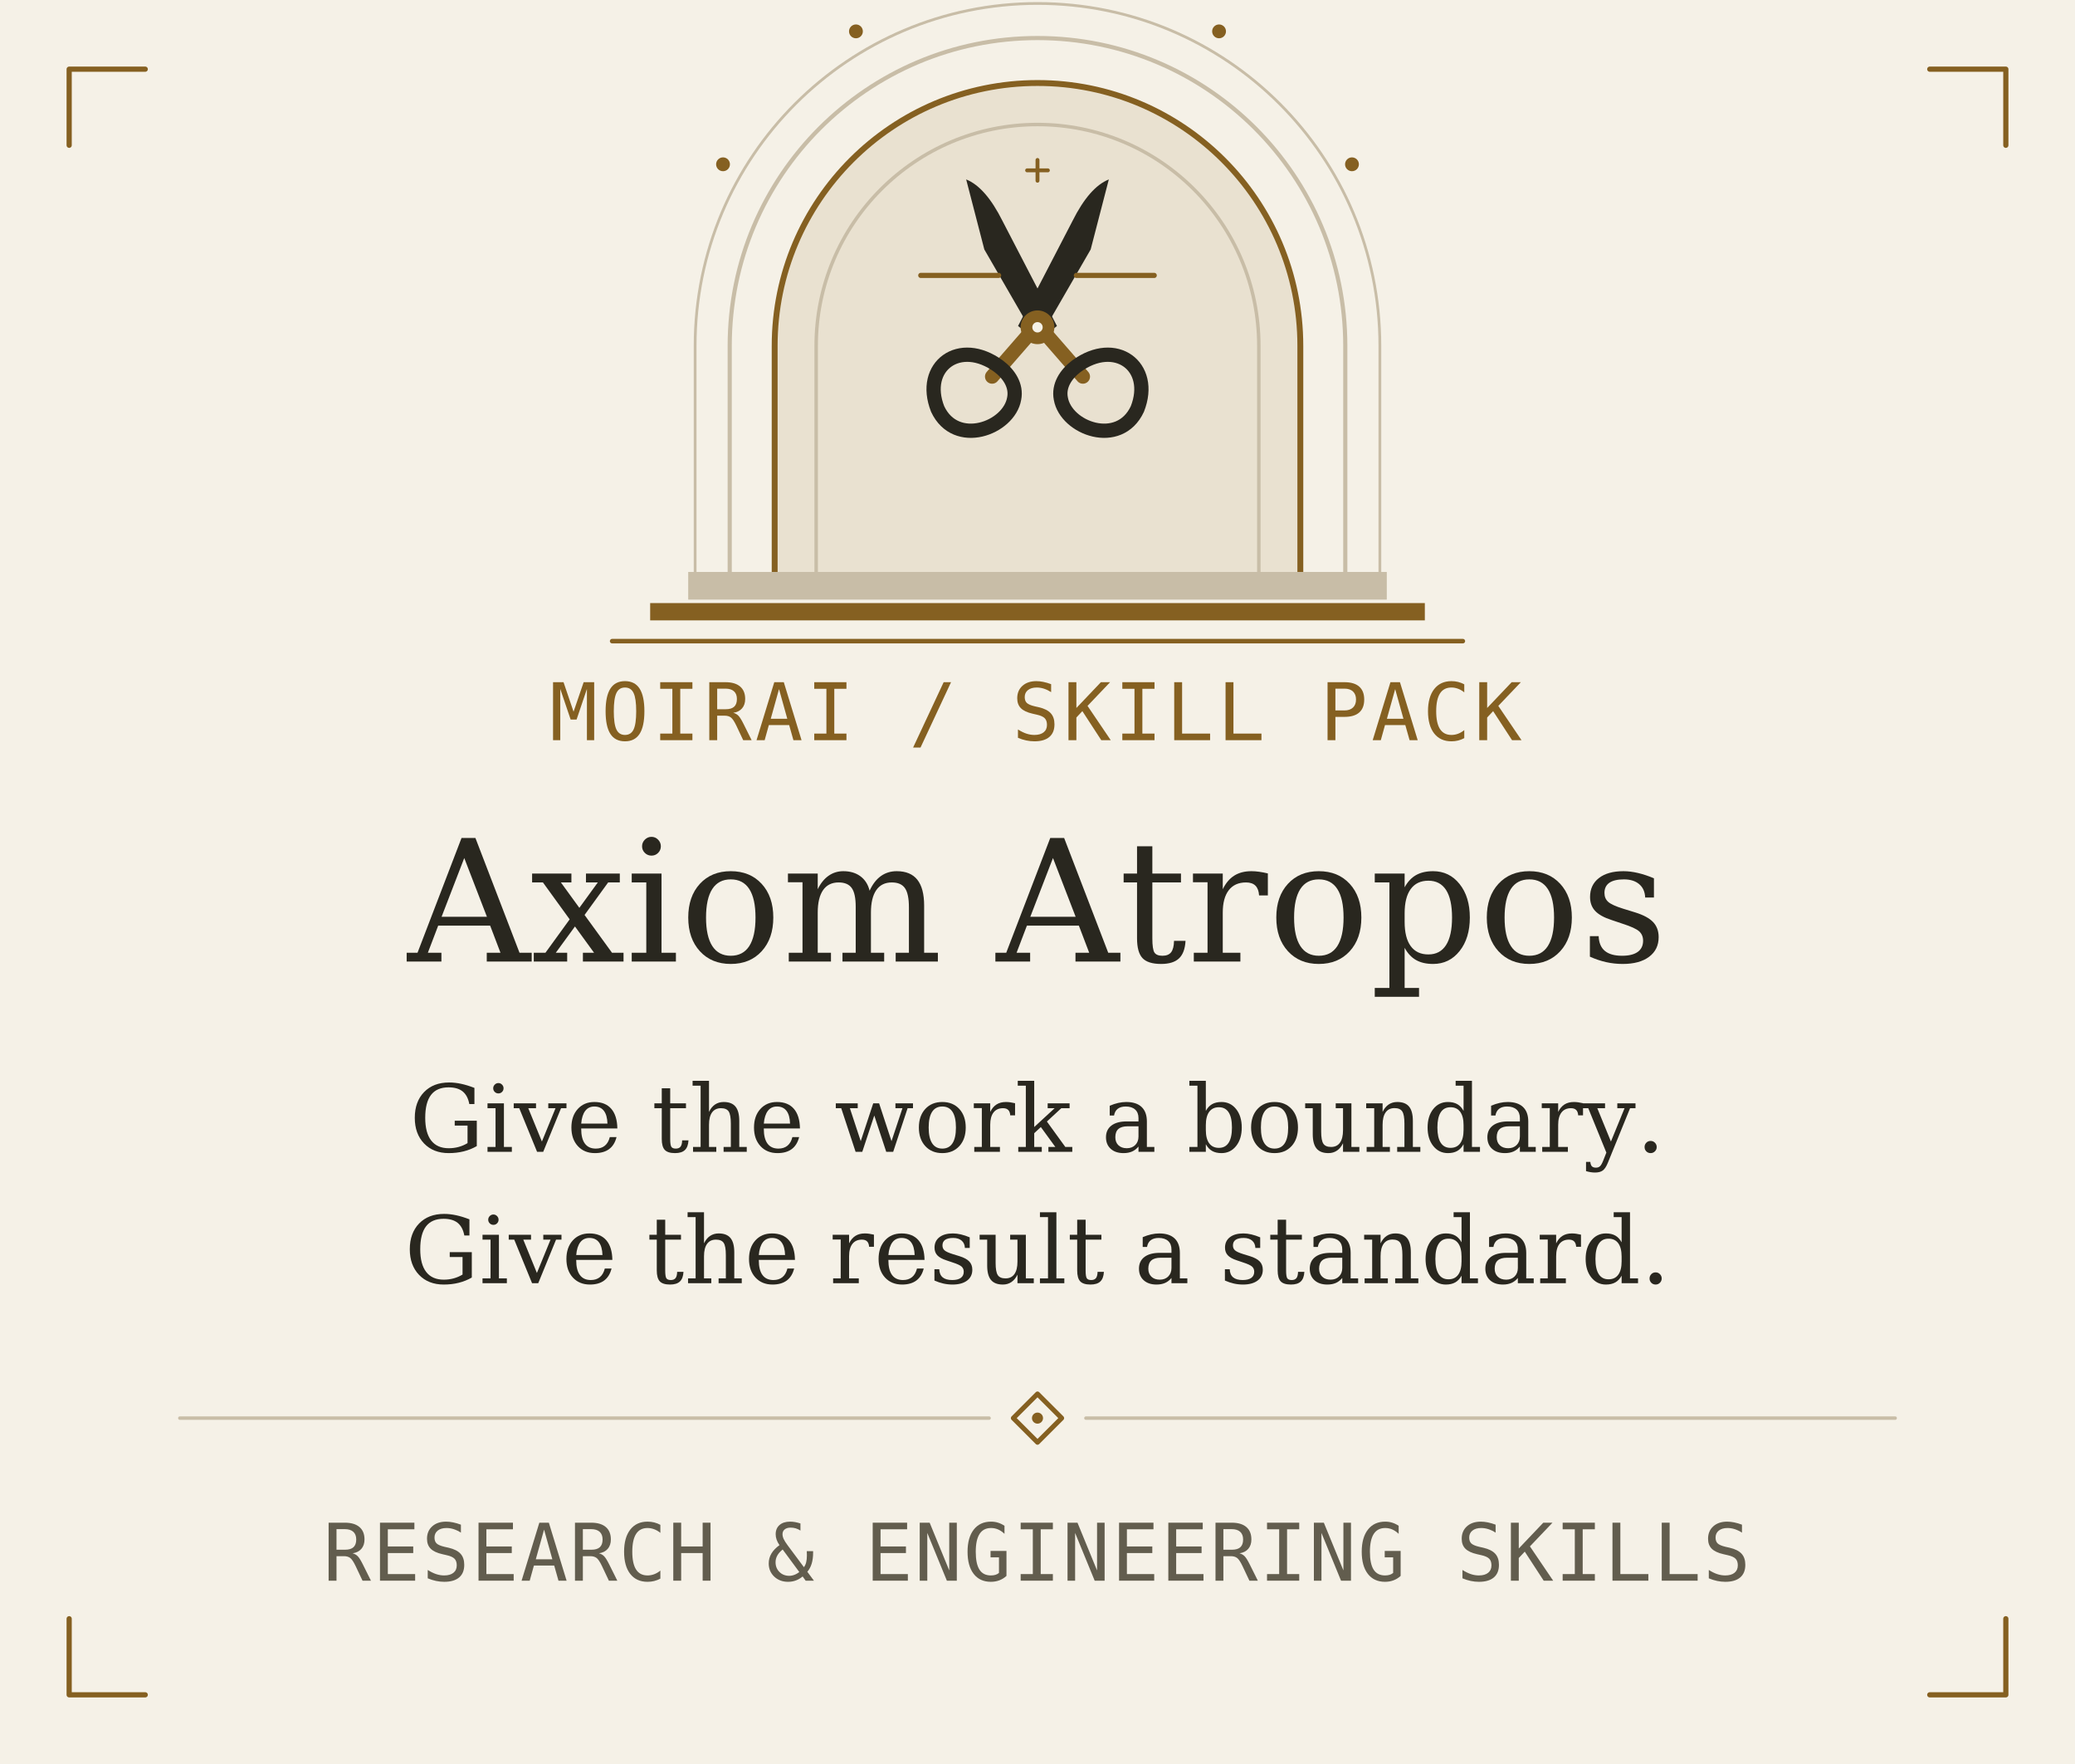
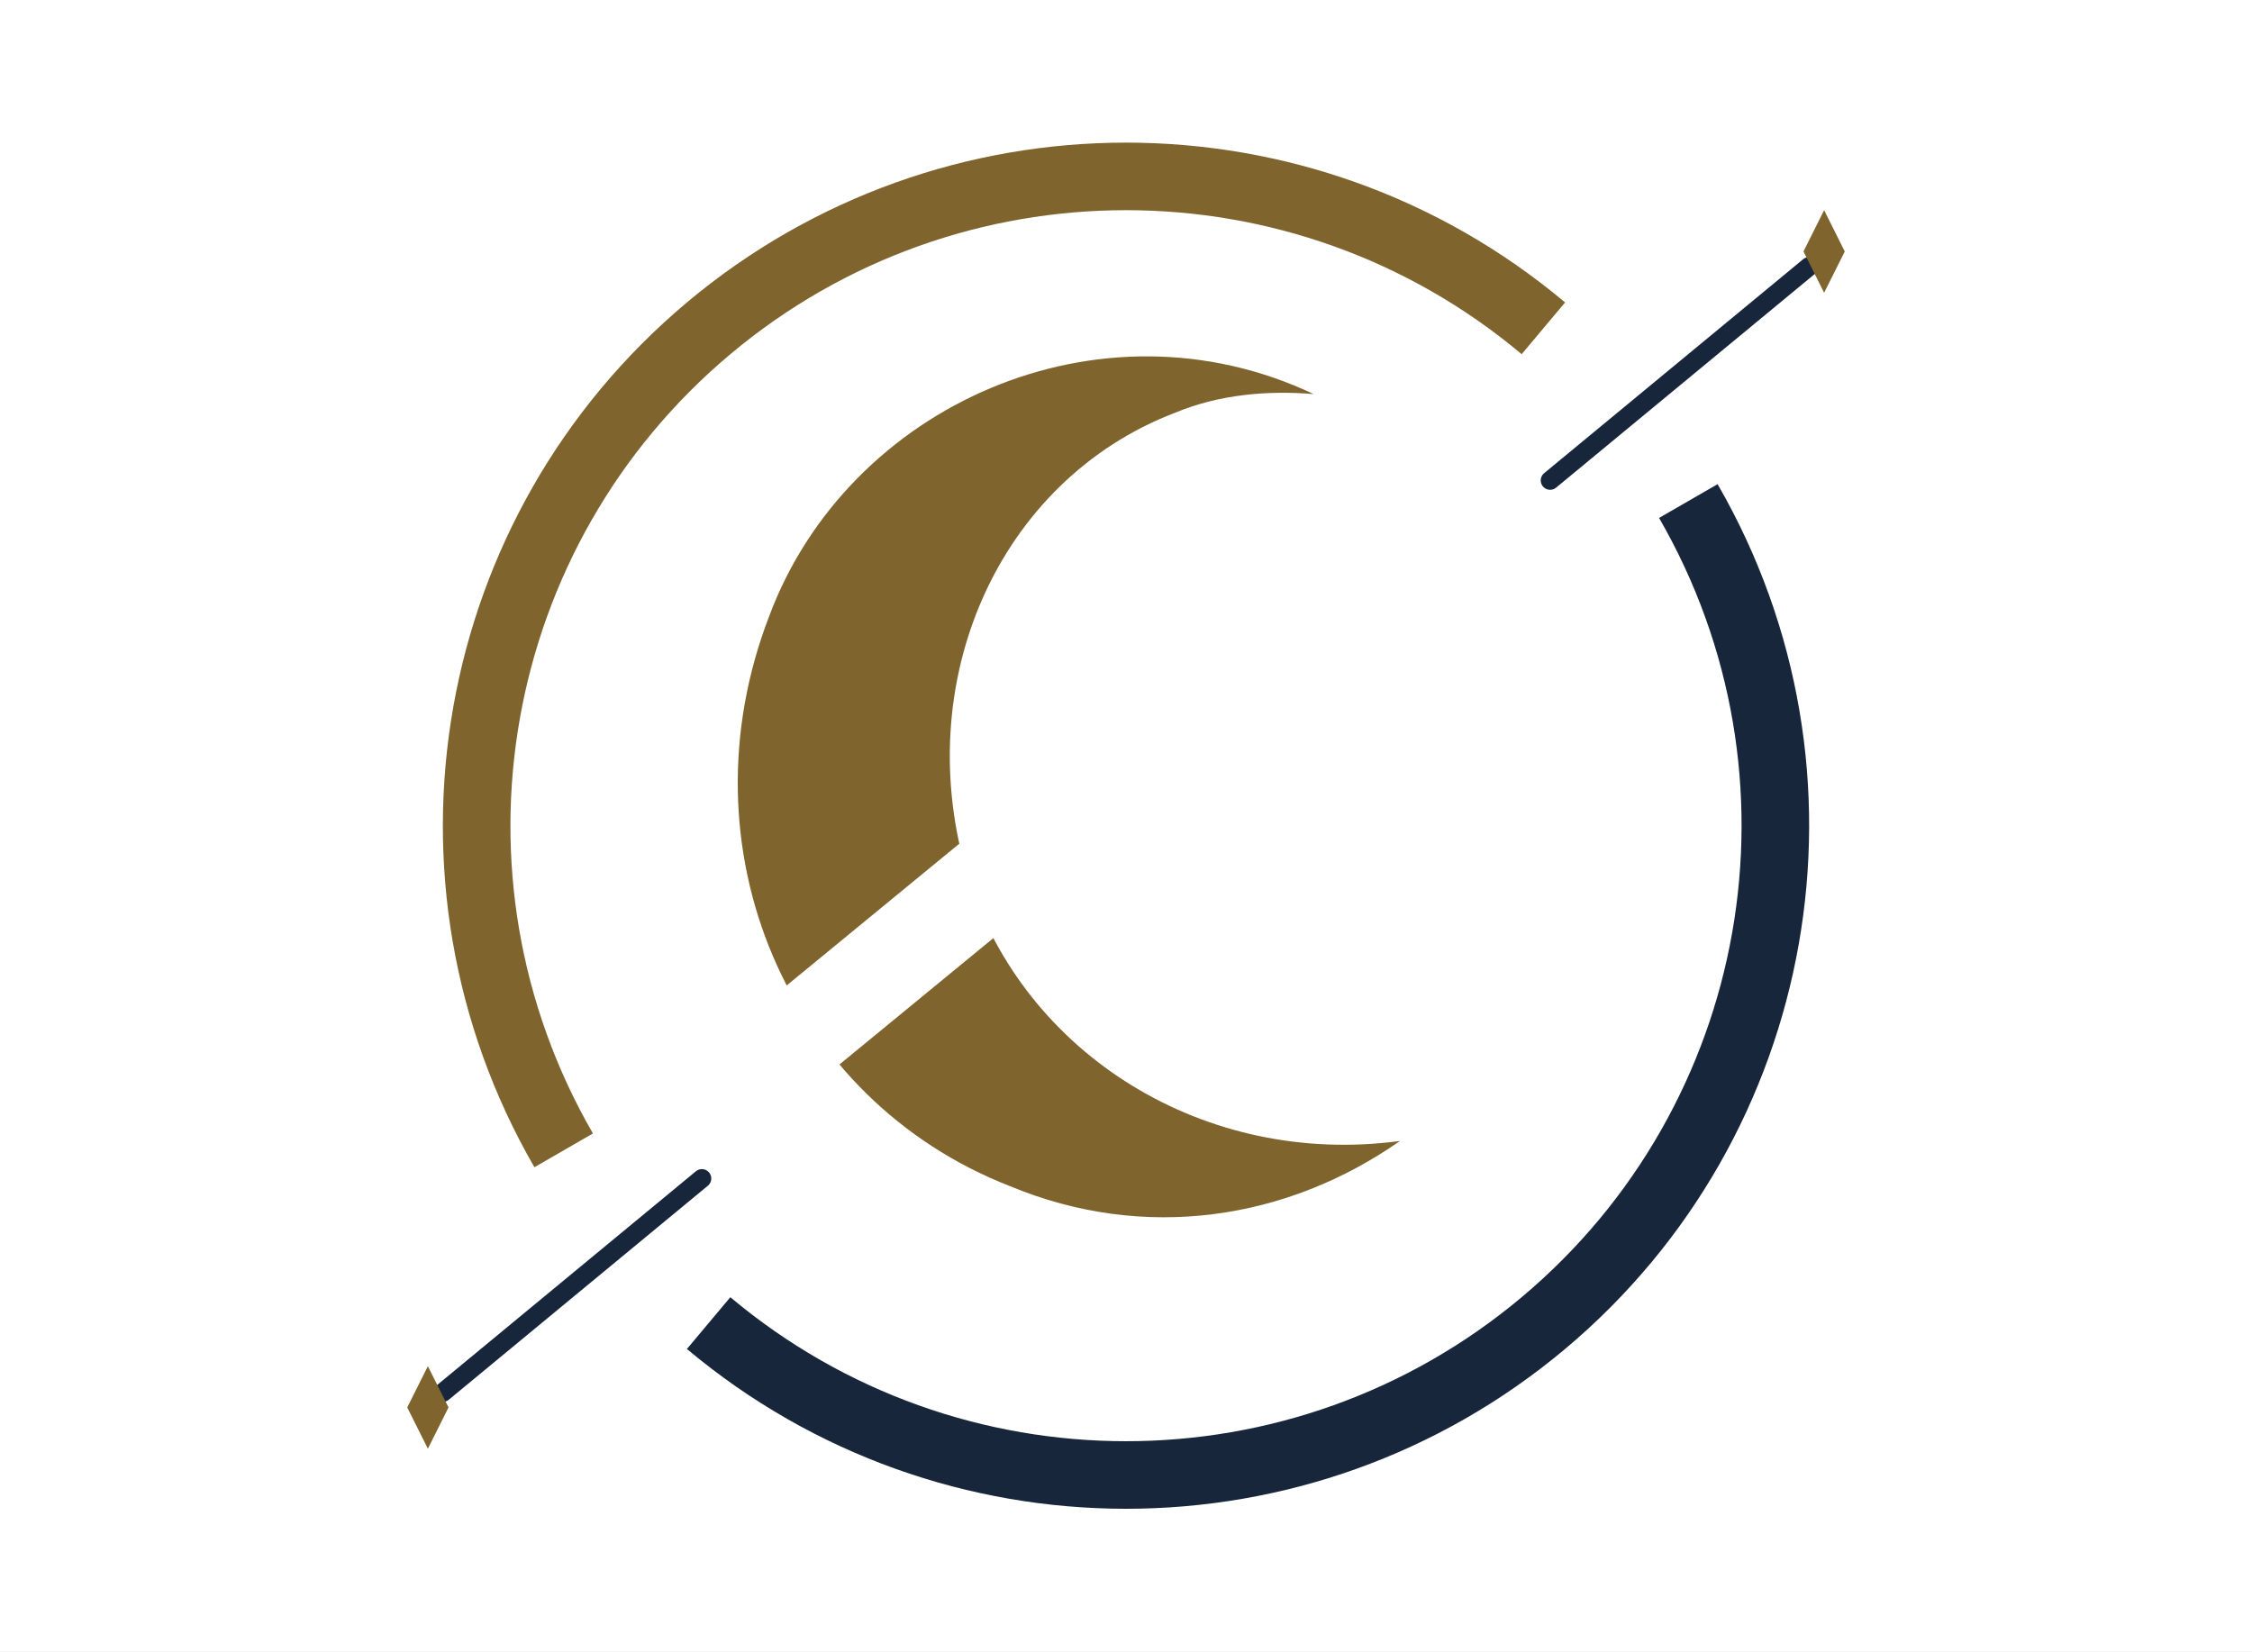
- <svg xmlns="http://www.w3.org/2000/svg" width="600" height="510" viewBox="0 0 600 510" role="img" aria-labelledby="title desc">
-   <rect x="0" y="0" width="600" height="510" rx="0" fill="#F5F1E7" />
-   <path d="M20 42V20H42" fill="none" stroke="#856021" stroke-width="1.5" stroke-linecap="round" stroke-linejoin="round" />
-   <path d="M580 42V20H558" fill="none" stroke="#856021" stroke-width="1.5" stroke-linecap="round" stroke-linejoin="round" />
-   <path d="M20 468V490H42" fill="none" stroke="#856021" stroke-width="1.5" stroke-linecap="round" stroke-linejoin="round" />
-   <path d="M580 468V490H558" fill="none" stroke="#856021" stroke-width="1.5" stroke-linecap="round" stroke-linejoin="round" />
-   <path d="M224 165.36V100A76 76 0 0 1 376 100V165.36Z" fill="#E9E1D0" />
-   <path d="M224 165.36V100A76 76 0 0 1 376 100V165.36" fill="none" stroke="#856021" stroke-width="1.7" stroke-linecap="round" stroke-linejoin="round" />
-   <path d="M211 165.36V100A89 89 0 0 1 389 100V165.36" fill="none" stroke="#C8BDA7" stroke-width="1.2" stroke-linecap="round" stroke-linejoin="round" />
-   <path d="M201 165.36V100A99 99 0 0 1 399 100V165.36" fill="none" stroke="#C8BDA7" stroke-width="0.8" stroke-linecap="round" stroke-linejoin="round" />
-   <path d="M236 165.36V100A64 64 0 0 1 364 100V165.36" fill="none" stroke="#C8BDA7" stroke-width="1" stroke-linecap="round" stroke-linejoin="round" />
-   <path d="M199 165.36H401V173.36H199Z" fill="#C8BDA7" />
-   <path d="M188 174.36H412V179.36H188Z" fill="#856021" />
-   <path d="M177 185.36H423" fill="none" stroke="#856021" stroke-width="1.3" stroke-linecap="round" stroke-linejoin="round" />
-   <circle cx="209.067" cy="47.5" r="2" fill="#856021" />
-   <circle cx="247.5" cy="9.067" r="2" fill="#856021" />
-   <circle cx="300.0" cy="-5.0" r="2" fill="#856021" />
-   <circle cx="352.5" cy="9.067" r="2" fill="#856021" />
-   <circle cx="390.933" cy="47.5" r="2" fill="#856021" />
-   <g transform="translate(252 44) scale(0.375)">
-     <g transform="translate(0 0) scale(1)">
-       <path d="M73 21Q88 27 101 53L143 134 128 146 87 75Z" fill="#29271F" />
-       <path d="M183 21Q168 27 155 53L113 134 128 146 169 75Z" fill="#29271F" />
-       <path d="M120 142 93 173M136 142 163 173" fill="none" stroke="#856021" stroke-width="11" stroke-linecap="round" stroke-linejoin="round" />
-       <path d="M98 165C68 143 38 165 51 198C65 228 106 213 110 190C112 180 106 171 98 165Z" fill="none" stroke="#29271F" stroke-width="11" stroke-linecap="round" stroke-linejoin="round" />
-       <path d="M158 165C188 143 218 165 205 198C191 228 150 213 146 190C144 180 150 171 158 165Z" fill="none" stroke="#29271F" stroke-width="11" stroke-linecap="round" stroke-linejoin="round" />
-       <circle cx="128" cy="135" r="13" fill="#856021" />
-       <circle cx="128" cy="135" r="4" fill="#F5F1E7" />
-       <path d="M38 95H98M158 95H218" fill="none" stroke="#856021" stroke-width="4" stroke-linecap="round" stroke-linejoin="round" />
-       <path d="M120 14H136M128 6V22" fill="none" stroke="#856021" stroke-width="3" stroke-linecap="round" stroke-linejoin="round" />
+ <svg xmlns="http://www.w3.org/2000/svg" width="600" height="440" viewBox="0 0 600 440" role="img" aria-labelledby="title desc">
+   <rect x="0" y="0" width="600" height="440" fill="#ffffff" />
+   <g id="ritual-emblem" transform="translate(44.0 -36.0) scale(1.0)">
+     <g id="celestial-seal">
+       <g id="held-orbit">
+         <path d="M98.383 347.000 A182 182 0 0 1 372.987 116.580 L361.417 130.369 A164 164 0 0 0 113.972 338.000Z" fill="#80642e" />
+       </g>
+       <g id="released-orbit">
+         <path d="M413.617 165.000 A182 182 0 0 1 139.013 395.420 L150.583 381.631 A164 164 0 0 0 398.028 174.000Z" fill="#17263a" />
+       </g>
+       <g id="eclipse-phase">
+         <path d="M306 141 C249 114 182 144 161 200 C137 262 166 329 225 352 C261 367 299 361 329 340 C277 347 229 317 214 270 C198 218 222 164 269 146 C281 141 294 140 306 141Z" fill="#80642e" />
+       </g>
+       <g id="severance-channel">
+         <path d="M111 376 L92 359 L394 111 L413 128Z" fill="#ffffff" />
+       </g>
+       <g id="free-thread-ends">
+         <path d="M74 407L143 350" fill="none" stroke="#17263a" stroke-width="5" stroke-linecap="round" stroke-linejoin="round" />
+         <path d="M369 164L438 107" fill="none" stroke="#17263a" stroke-width="5" stroke-linecap="round" stroke-linejoin="round" />
+       </g>
+       <g id="cut-terminals">
+         <path d="M70 400L75.5 411 70 422 64.5 411Z" fill="#80642e" />
+         <path d="M442 92L447.5 103 442 114 436.5 103Z" fill="#80642e" />
+       </g>
    </g>
  </g>
-   <g fill="#856021" aria-label="MOIRAI / SKILL PACK">
-     <path d="M86 1493H356L614 733L874 1493H1145V0H958V1319L692 532H539L272 1319V0H86Z" transform="translate(158.952 214) scale(0.01123047 -0.01123047)" />
-     <path d="M905 745Q905 1074 837.5 1215.0Q770 1356 616 1356Q463 1356 395.5 1215.0Q328 1074 328 745Q328 417 395.5 276.0Q463 135 616 135Q770 135 837.5 275.5Q905 416 905 745ZM1116 745Q1116 355 992.5 163.0Q869 -29 616 -29Q363 -29 240.0 162.0Q117 353 117 745Q117 1136 240.5 1328.0Q364 1520 616 1520Q869 1520 992.5 1328.0Q1116 1136 1116 745Z" transform="translate(173.799 214) scale(0.01123047 -0.01123047)" />
-     <path d="M201 1493H1030V1323H717V170H1030V0H201V170H514V1323H201Z" transform="translate(188.646 214) scale(0.01123047 -0.01123047)" />
-     <path d="M760 705Q838 685 893.0 629.5Q948 574 1030 408L1233 0H1016L838 377Q761 538 699.5 584.5Q638 631 539 631H346V0H143V1493H559Q805 1493 936.0 1382.0Q1067 1271 1067 1061Q1067 913 986.5 819.5Q906 726 760 705ZM346 1327V797H567Q712 797 783.0 862.0Q854 927 854 1061Q854 1190 778.5 1258.5Q703 1327 559 1327Z" transform="translate(203.493 214) scale(0.01123047 -0.01123047)" />
-     <path d="M616 1315 403 551H829ZM494 1493H739L1196 0H987L877 389H354L246 0H37Z" transform="translate(218.341 214) scale(0.01123047 -0.01123047)" />
-     <path d="M201 1493H1030V1323H717V170H1030V0H201V170H514V1323H201Z" transform="translate(233.188 214) scale(0.01123047 -0.01123047)" />
-     <path d="M889 1493H1079L293 -190H102Z" transform="translate(262.882 214) scale(0.01123047 -0.01123047)" />
-     <path d="M1012 1442V1237Q920 1296 827.5 1326.0Q735 1356 641 1356Q498 1356 415.0 1289.5Q332 1223 332 1110Q332 1011 386.5 959.0Q441 907 590 872L696 848Q906 799 1002.0 694.0Q1098 589 1098 408Q1098 195 966.0 83.0Q834 -29 582 -29Q477 -29 371.0 -6.5Q265 16 158 61V276Q273 203 375.5 169.0Q478 135 582 135Q735 135 820.0 203.5Q905 272 905 395Q905 507 846.5 566.0Q788 625 643 657L535 682Q327 729 233.0 824.0Q139 919 139 1079Q139 1279 273.5 1399.5Q408 1520 631 1520Q717 1520 812.0 1500.5Q907 1481 1012 1442Z" transform="translate(292.576 214) scale(0.01123047 -0.01123047)" />
-     <path d="M137 1493H340V829L971 1493H1208L627 883L1225 0H981L494 748L340 584V0H137Z" transform="translate(307.424 214) scale(0.01123047 -0.01123047)" />
-     <path d="M201 1493H1030V1323H717V170H1030V0H201V170H514V1323H201Z" transform="translate(322.271 214) scale(0.01123047 -0.01123047)" />
-     <path d="M215 1493H418V170H1139V0H215Z" transform="translate(337.118 214) scale(0.01123047 -0.01123047)" />
-     <path d="M215 1493H418V170H1139V0H215Z" transform="translate(351.965 214) scale(0.01123047 -0.01123047)" />
-     <path d="M399 1327V766H633Q773 766 851.5 840.0Q930 914 930 1047Q930 1180 852.0 1253.5Q774 1327 633 1327ZM197 1493H633Q883 1493 1012.0 1379.5Q1141 1266 1141 1047Q1141 826 1012.5 713.0Q884 600 633 600H399V0H197Z" transform="translate(381.659 214) scale(0.01123047 -0.01123047)" />
-     <path d="M616 1315 403 551H829ZM494 1493H739L1196 0H987L877 389H354L246 0H37Z" transform="translate(396.507 214) scale(0.01123047 -0.01123047)" />
-     <path d="M1073 53Q996 12 915.0 -8.5Q834 -29 743 -29Q456 -29 297.5 174.0Q139 377 139 745Q139 1111 298.5 1315.5Q458 1520 743 1520Q834 1520 915.0 1499.5Q996 1479 1073 1438V1231Q999 1292 914.0 1324.0Q829 1356 743 1356Q546 1356 448.0 1204.0Q350 1052 350 745Q350 439 448.0 287.0Q546 135 743 135Q831 135 915.5 167.0Q1000 199 1073 260Z" transform="translate(411.354 214) scale(0.01123047 -0.01123047)" />
-     <path d="M137 1493H340V829L971 1493H1208L627 883L1225 0H981L494 748L340 584V0H137Z" transform="translate(426.201 214) scale(0.01123047 -0.01123047)" />
-   </g>
-   <g fill="#29271F" aria-label="Axiom Atropos">
-     <path d="M410 541H958L684 1251ZM-12 0V106H119L651 1493H819L1352 106H1499V0H956V106H1122L997 434H369L244 106H408V0Z" transform="translate(117.877 278) scale(0.02392578 -0.02392578)" />
-     <path d="M596 649 819 956H676V1063H1085V956H944L659 563L991 106H1130V0H639V106H774L543 424L311 106H449V0H45V106H186L479 510L156 956H25V1063H500V956H373Z" transform="translate(153.263 278) scale(0.02392578 -0.02392578)" />
-     <path d="M199 1393Q199 1439 232.5 1473.0Q266 1507 313 1507Q359 1507 392.5 1473.0Q426 1439 426 1393Q426 1346 393.0 1313.0Q360 1280 313 1280Q266 1280 232.5 1313.0Q199 1346 199 1393ZM434 106H608V0H74V106H250V956H74V1063H434Z" transform="translate(180.897 278) scale(0.02392578 -0.02392578)" />
-     <path d="M616 70Q764 70 839.5 187.0Q915 304 915 532Q915 760 839.5 876.5Q764 993 616 993Q468 993 392.5 876.5Q317 760 317 532Q317 304 393.0 187.0Q469 70 616 70ZM616 -29Q384 -29 243.0 124.5Q102 278 102 532Q102 786 242.5 939.0Q383 1092 616 1092Q849 1092 989.5 939.0Q1130 786 1130 532Q1130 278 989.5 124.5Q849 -29 616 -29Z" transform="translate(196.569 278) scale(0.02392578 -0.02392578)" />
-     <path d="M1061 856Q1114 973 1196.5 1032.5Q1279 1092 1389 1092Q1556 1092 1638.0 988.5Q1720 885 1720 676V106H1886V0H1376V106H1536V655Q1536 818 1488.0 887.0Q1440 956 1329 956Q1206 956 1141.5 863.0Q1077 770 1077 592V106H1237V0H733V106H893V662Q893 821 845.0 888.5Q797 956 686 956Q563 956 498.5 863.0Q434 770 434 592V106H594V0H84V106H250V958H74V1063H434V874Q485 980 564.0 1036.0Q643 1092 743 1092Q867 1092 950.0 1030.5Q1033 969 1061 856Z" transform="translate(226.069 278) scale(0.02392578 -0.02392578)" />
-     <path d="M410 541H958L684 1251ZM-12 0V106H119L651 1493H819L1352 106H1499V0H956V106H1122L997 434H369L244 106H408V0Z" transform="translate(288.109 278) scale(0.02392578 -0.02392578)" />
-     <path d="M221 956H59V1063H221V1393H406V1063H752V956H406V281Q406 146 432.0 108.0Q458 70 528 70Q600 70 633.0 112.5Q666 155 668 250H807Q799 105 728.0 38.0Q657 -29 512 -29Q353 -29 287.0 41.5Q221 112 221 281Z" transform="translate(323.495 278) scale(0.02392578 -0.02392578)" />
-     <path d="M979 1065V799H873Q868 878 829.0 917.0Q790 956 715 956Q579 956 506.5 862.0Q434 768 434 592V106H647V0H84V106H250V958H74V1063H434V874Q488 985 573.0 1038.5Q658 1092 780 1092Q825 1092 874.5 1085.0Q924 1078 979 1065Z" transform="translate(343.186 278) scale(0.02392578 -0.02392578)" />
-     <path d="M616 70Q764 70 839.5 187.0Q915 304 915 532Q915 760 839.5 876.5Q764 993 616 993Q468 993 392.5 876.5Q317 760 317 532Q317 304 393.0 187.0Q469 70 616 70ZM616 -29Q384 -29 243.0 124.5Q102 278 102 532Q102 786 242.5 939.0Q383 1092 616 1092Q849 1092 989.5 939.0Q1130 786 1130 532Q1130 278 989.5 124.5Q849 -29 616 -29Z" transform="translate(366.609 278) scale(0.02392578 -0.02392578)" />
-     <path d="M420 584V479Q420 287 493.5 186.5Q567 86 707 86Q848 86 920.5 199.0Q993 312 993 532Q993 753 920.5 865.0Q848 977 707 977Q567 977 493.5 876.0Q420 775 420 584ZM236 956H59V1063H420V897Q474 997 557.5 1044.5Q641 1092 764 1092Q960 1092 1084.0 937.0Q1208 782 1208 532Q1208 282 1084.0 126.5Q960 -29 764 -29Q641 -29 557.5 18.5Q474 66 420 166V-319H594V-426H59V-319H236Z" transform="translate(396.110 278) scale(0.02392578 -0.02392578)" />
-     <path d="M616 70Q764 70 839.5 187.0Q915 304 915 532Q915 760 839.5 876.5Q764 993 616 993Q468 993 392.5 876.5Q317 760 317 532Q317 304 393.0 187.0Q469 70 616 70ZM616 -29Q384 -29 243.0 124.5Q102 278 102 532Q102 786 242.5 939.0Q383 1092 616 1092Q849 1092 989.5 939.0Q1130 786 1130 532Q1130 278 989.5 124.5Q849 -29 616 -29Z" transform="translate(427.477 278) scale(0.02392578 -0.02392578)" />
-     <path d="M115 59V307H221Q225 188 295.5 129.0Q366 70 504 70Q628 70 693.0 116.5Q758 163 758 252Q758 322 710.5 365.0Q663 408 510 457L377 502Q240 546 178.5 612.0Q117 678 117 780Q117 926 224.0 1009.0Q331 1092 520 1092Q604 1092 697.0 1070.0Q790 1048 889 1006V774H783Q779 877 711.0 935.0Q643 993 526 993Q410 993 350.5 952.0Q291 911 291 829Q291 762 336.0 721.5Q381 681 516 639L662 594Q813 547 879.5 476.5Q946 406 946 295Q946 144 830.5 57.5Q715 -29 512 -29Q409 -29 311.0 -7.0Q213 15 115 59Z" transform="translate(456.977 278) scale(0.02392578 -0.02392578)" />
-   </g>
-   <g fill="#29271F" aria-label="Give the work a boundary.">
-     <path d="M1311 1047Q1276 1234 1165.0 1323.5Q1054 1413 856 1413Q598 1413 471.0 1247.0Q344 1081 344 745Q344 416 475.0 247.0Q606 78 860 78Q973 78 1076.0 106.0Q1179 134 1272 190V575H991V682H1475V125Q1342 48 1188.5 9.5Q1035 -29 860 -29Q522 -29 318.5 182.5Q115 394 115 745Q115 1099 319.0 1309.5Q523 1520 868 1520Q996 1520 1132.5 1490.5Q1269 1461 1423 1401V1047Z" transform="translate(118.422 333) scale(0.01318359 -0.01318359)" />
-     <path d="M199 1393Q199 1439 232.5 1473.0Q266 1507 313 1507Q359 1507 392.5 1473.0Q426 1439 426 1393Q426 1346 393.0 1313.0Q360 1280 313 1280Q266 1280 232.5 1313.0Q199 1346 199 1393ZM434 106H608V0H74V106H250V956H74V1063H434Z" transform="translate(139.991 333) scale(0.01318359 -0.01318359)" />
-     <path d="M506 0 115 956H-6V1063H483V956H313L612 225L911 956H752V1063H1151V956H1032L641 0Z" transform="translate(148.626 333) scale(0.01318359 -0.01318359)" />
-     <path d="M1110 512H317V504Q317 289 398.0 179.5Q479 70 637 70Q758 70 835.5 133.5Q913 197 944 322H1092Q1048 147 929.5 59.0Q811 -29 618 -29Q385 -29 243.5 124.5Q102 278 102 532Q102 784 241.0 938.0Q380 1092 606 1092Q847 1092 976.0 943.5Q1105 795 1110 512ZM893 618Q887 804 814.5 898.5Q742 993 606 993Q479 993 406.0 898.0Q333 803 317 618Z" transform="translate(163.879 333) scale(0.01318359 -0.01318359)" />
-     <path d="M221 956H59V1063H221V1393H406V1063H752V956H406V281Q406 146 432.0 108.0Q458 70 528 70Q600 70 633.0 112.5Q666 155 668 250H807Q799 105 728.0 38.0Q657 -29 512 -29Q353 -29 287.0 41.5Q221 112 221 281Z" transform="translate(188.440 333) scale(0.01318359 -0.01318359)" />
-     <path d="M84 0V106H250V1450H74V1556H434V874Q485 982 566.5 1037.0Q648 1092 756 1092Q932 1092 1015.0 991.0Q1098 890 1098 676V106H1262V0H754V106H913V618Q913 813 865.5 884.5Q818 956 696 956Q568 956 501.0 863.0Q434 770 434 592V106H594V0Z" transform="translate(199.291 333) scale(0.01318359 -0.01318359)" />
-     <path d="M1110 512H317V504Q317 289 398.0 179.5Q479 70 637 70Q758 70 835.5 133.5Q913 197 944 322H1092Q1048 147 929.5 59.0Q811 -29 618 -29Q385 -29 243.5 124.5Q102 278 102 532Q102 784 241.0 938.0Q380 1092 606 1092Q847 1092 976.0 943.5Q1105 795 1110 512ZM893 618Q887 804 814.5 898.5Q742 993 606 993Q479 993 406.0 898.0Q333 803 317 618Z" transform="translate(216.680 333) scale(0.01318359 -0.01318359)" />
-     <path d="M983 1063 1255 233 1495 956H1341V1063H1726V956H1608L1292 0H1139L877 795L614 0H467L152 956H33V1063H514V956H342L580 233L854 1063Z" transform="translate(241.241 333) scale(0.01318359 -0.01318359)" />
-     <path d="M616 70Q764 70 839.5 187.0Q915 304 915 532Q915 760 839.5 876.5Q764 993 616 993Q468 993 392.5 876.5Q317 760 317 532Q317 304 393.0 187.0Q469 70 616 70ZM616 -29Q384 -29 243.0 124.5Q102 278 102 532Q102 786 242.5 939.0Q383 1092 616 1092Q849 1092 989.5 939.0Q1130 786 1130 532Q1130 278 989.5 124.5Q849 -29 616 -29Z" transform="translate(264.352 333) scale(0.01318359 -0.01318359)" />
-     <path d="M979 1065V799H873Q868 878 829.0 917.0Q790 956 715 956Q579 956 506.5 862.0Q434 768 434 592V106H647V0H84V106H250V958H74V1063H434V874Q488 985 573.0 1038.5Q658 1092 780 1092Q825 1092 874.5 1085.0Q924 1078 979 1065Z" transform="translate(280.607 333) scale(0.01318359 -0.01318359)" />
-     <path d="M586 0H70V106H236V1450H59V1556H420V543L868 956H715V1063H1196V956H1014L698 664L1102 106H1255V0H731V106H883L565 543L420 408V106H586Z" transform="translate(293.514 333) scale(0.01318359 -0.01318359)" />
-     <path d="M815 334V559H578Q441 559 374.0 500.0Q307 441 307 319Q307 208 375.0 143.0Q443 78 559 78Q674 78 744.5 149.0Q815 220 815 334ZM999 664V106H1163V0H815V115Q754 41 674.0 6.0Q594 -29 487 -29Q310 -29 206.0 65.0Q102 159 102 319Q102 484 221.0 575.0Q340 666 557 666H815V739Q815 860 741.5 926.5Q668 993 535 993Q425 993 360.0 943.0Q295 893 279 795H184V1010Q280 1051 370.5 1071.5Q461 1092 547 1092Q768 1092 883.5 982.5Q999 873 999 664Z" transform="translate(318.457 333) scale(0.01318359 -0.01318359)" />
-     <path d="M236 106V1450H59V1556H420V897Q474 997 557.5 1044.5Q641 1092 764 1092Q960 1092 1084.0 937.0Q1208 782 1208 532Q1208 282 1084.0 126.5Q960 -29 764 -29Q641 -29 557.5 18.5Q474 66 420 166V0H59V106ZM420 479Q420 287 493.5 186.5Q567 86 707 86Q848 86 920.5 199.0Q993 312 993 532Q993 753 920.5 865.0Q848 977 707 977Q567 977 493.5 876.0Q420 775 420 584Z" transform="translate(343.137 333) scale(0.01318359 -0.01318359)" />
-     <path d="M616 70Q764 70 839.5 187.0Q915 304 915 532Q915 760 839.5 876.5Q764 993 616 993Q468 993 392.5 876.5Q317 760 317 532Q317 304 393.0 187.0Q469 70 616 70ZM616 -29Q384 -29 243.0 124.5Q102 278 102 532Q102 786 242.5 939.0Q383 1092 616 1092Q849 1092 989.5 939.0Q1130 786 1130 532Q1130 278 989.5 124.5Q849 -29 616 -29Z" transform="translate(360.420 333) scale(0.01318359 -0.01318359)" />
-     <path d="M725 1063H1069V106H1243V0H885V188Q834 82 753.0 26.5Q672 -29 565 -29Q388 -29 304.5 71.5Q221 172 221 387V956H55V1063H406V444Q406 250 453.5 178.0Q501 106 623 106Q751 106 818.0 200.0Q885 294 885 473V956H725Z" transform="translate(376.676 333) scale(0.01318359 -0.01318359)" />
-     <path d="M84 0V106H250V956H74V1063H434V874Q485 982 566.5 1037.0Q648 1092 756 1092Q932 1092 1015.0 991.0Q1098 890 1098 676V106H1262V0H754V106H913V618Q913 813 865.0 885.5Q817 958 696 958Q568 958 501.0 864.5Q434 771 434 592V106H594V0Z" transform="translate(394.065 333) scale(0.01318359 -0.01318359)" />
-     <path d="M1075 106H1251V0H891V166Q837 66 753.5 18.5Q670 -29 547 -29Q351 -29 226.5 126.5Q102 282 102 532Q102 782 226.0 937.0Q350 1092 547 1092Q670 1092 753.5 1044.5Q837 997 891 897V1450H717V1556H1075ZM891 479V584Q891 775 817.5 876.0Q744 977 604 977Q462 977 389.5 865.0Q317 753 317 532Q317 312 389.5 199.0Q462 86 604 86Q744 86 817.5 186.5Q891 287 891 479Z" transform="translate(411.454 333) scale(0.01318359 -0.01318359)" />
-     <path d="M815 334V559H578Q441 559 374.0 500.0Q307 441 307 319Q307 208 375.0 143.0Q443 78 559 78Q674 78 744.5 149.0Q815 220 815 334ZM999 664V106H1163V0H815V115Q754 41 674.0 6.0Q594 -29 487 -29Q310 -29 206.0 65.0Q102 159 102 319Q102 484 221.0 575.0Q340 666 557 666H815V739Q815 860 741.5 926.5Q668 993 535 993Q425 993 360.0 943.0Q295 893 279 795H184V1010Q280 1051 370.5 1071.5Q461 1092 547 1092Q768 1092 883.5 982.5Q999 873 999 664Z" transform="translate(428.738 333) scale(0.01318359 -0.01318359)" />
-     <path d="M979 1065V799H873Q868 878 829.0 917.0Q790 956 715 956Q579 956 506.5 862.0Q434 768 434 592V106H647V0H84V106H250V958H74V1063H434V874Q488 985 573.0 1038.5Q658 1092 780 1092Q825 1092 874.5 1085.0Q924 1078 979 1065Z" transform="translate(444.835 333) scale(0.01318359 -0.01318359)" />
-     <path d="M442 -195 512 -18 115 956H-6V1063H483V956H313L612 225L911 956H752V1063H1151V956H1032L545 -240Q495 -364 434.0 -409.5Q373 -455 262 -455Q215 -455 165.5 -447.0Q116 -439 66 -424V-221H160Q166 -289 194.5 -318.5Q223 -348 283 -348Q338 -348 371.5 -317.5Q405 -287 442 -195Z" transform="translate(457.742 333) scale(0.01318359 -0.01318359)" />
-     <path d="M193 104Q193 160 231.0 199.0Q269 238 326 238Q381 238 420.0 199.0Q459 160 459 104Q459 49 420.0 10.0Q381 -29 326 -29Q269 -29 231.0 9.5Q193 48 193 104Z" transform="translate(472.995 333) scale(0.01318359 -0.01318359)" />
-   </g>
-   <g fill="#29271F" aria-label="Give the result a standard.">
-     <path d="M1311 1047Q1276 1234 1165.0 1323.5Q1054 1413 856 1413Q598 1413 471.0 1247.0Q344 1081 344 745Q344 416 475.0 247.0Q606 78 860 78Q973 78 1076.0 106.0Q1179 134 1272 190V575H991V682H1475V125Q1342 48 1188.5 9.5Q1035 -29 860 -29Q522 -29 318.5 182.5Q115 394 115 745Q115 1099 319.0 1309.5Q523 1520 868 1520Q996 1520 1132.5 1490.5Q1269 1461 1423 1401V1047Z" transform="translate(116.979 371) scale(0.01318359 -0.01318359)" />
-     <path d="M199 1393Q199 1439 232.5 1473.0Q266 1507 313 1507Q359 1507 392.5 1473.0Q426 1439 426 1393Q426 1346 393.0 1313.0Q360 1280 313 1280Q266 1280 232.5 1313.0Q199 1346 199 1393ZM434 106H608V0H74V106H250V956H74V1063H434Z" transform="translate(138.547 371) scale(0.01318359 -0.01318359)" />
-     <path d="M506 0 115 956H-6V1063H483V956H313L612 225L911 956H752V1063H1151V956H1032L641 0Z" transform="translate(147.182 371) scale(0.01318359 -0.01318359)" />
-     <path d="M1110 512H317V504Q317 289 398.0 179.5Q479 70 637 70Q758 70 835.5 133.5Q913 197 944 322H1092Q1048 147 929.5 59.0Q811 -29 618 -29Q385 -29 243.5 124.5Q102 278 102 532Q102 784 241.0 938.0Q380 1092 606 1092Q847 1092 976.0 943.5Q1105 795 1110 512ZM893 618Q887 804 814.5 898.5Q742 993 606 993Q479 993 406.0 898.0Q333 803 317 618Z" transform="translate(162.436 371) scale(0.01318359 -0.01318359)" />
-     <path d="M221 956H59V1063H221V1393H406V1063H752V956H406V281Q406 146 432.0 108.0Q458 70 528 70Q600 70 633.0 112.5Q666 155 668 250H807Q799 105 728.0 38.0Q657 -29 512 -29Q353 -29 287.0 41.5Q221 112 221 281Z" transform="translate(186.997 371) scale(0.01318359 -0.01318359)" />
-     <path d="M84 0V106H250V1450H74V1556H434V874Q485 982 566.5 1037.0Q648 1092 756 1092Q932 1092 1015.0 991.0Q1098 890 1098 676V106H1262V0H754V106H913V618Q913 813 865.5 884.5Q818 956 696 956Q568 956 501.0 863.0Q434 770 434 592V106H594V0Z" transform="translate(197.847 371) scale(0.01318359 -0.01318359)" />
-     <path d="M1110 512H317V504Q317 289 398.0 179.5Q479 70 637 70Q758 70 835.5 133.5Q913 197 944 322H1092Q1048 147 929.5 59.0Q811 -29 618 -29Q385 -29 243.5 124.5Q102 278 102 532Q102 784 241.0 938.0Q380 1092 606 1092Q847 1092 976.0 943.5Q1105 795 1110 512ZM893 618Q887 804 814.5 898.5Q742 993 606 993Q479 993 406.0 898.0Q333 803 317 618Z" transform="translate(215.236 371) scale(0.01318359 -0.01318359)" />
-     <path d="M979 1065V799H873Q868 878 829.0 917.0Q790 956 715 956Q579 956 506.5 862.0Q434 768 434 592V106H647V0H84V106H250V958H74V1063H434V874Q488 985 573.0 1038.5Q658 1092 780 1092Q825 1092 874.5 1085.0Q924 1078 979 1065Z" transform="translate(239.797 371) scale(0.01318359 -0.01318359)" />
-     <path d="M1110 512H317V504Q317 289 398.0 179.5Q479 70 637 70Q758 70 835.5 133.5Q913 197 944 322H1092Q1048 147 929.5 59.0Q811 -29 618 -29Q385 -29 243.5 124.5Q102 278 102 532Q102 784 241.0 938.0Q380 1092 606 1092Q847 1092 976.0 943.5Q1105 795 1110 512ZM893 618Q887 804 814.5 898.5Q742 993 606 993Q479 993 406.0 898.0Q333 803 317 618Z" transform="translate(252.704 371) scale(0.01318359 -0.01318359)" />
-     <path d="M115 59V307H221Q225 188 295.5 129.0Q366 70 504 70Q628 70 693.0 116.5Q758 163 758 252Q758 322 710.5 365.0Q663 408 510 457L377 502Q240 546 178.5 612.0Q117 678 117 780Q117 926 224.0 1009.0Q331 1092 520 1092Q604 1092 697.0 1070.0Q790 1048 889 1006V774H783Q779 877 711.0 935.0Q643 993 526 993Q410 993 350.5 952.0Q291 911 291 829Q291 762 336.0 721.5Q381 681 516 639L662 594Q813 547 879.5 476.5Q946 406 946 295Q946 144 830.5 57.5Q715 -29 512 -29Q409 -29 311.0 -7.0Q213 15 115 59Z" transform="translate(268.682 371) scale(0.01318359 -0.01318359)" />
-     <path d="M725 1063H1069V106H1243V0H885V188Q834 82 753.0 26.5Q672 -29 565 -29Q388 -29 304.5 71.5Q221 172 221 387V956H55V1063H406V444Q406 250 453.5 178.0Q501 106 623 106Q751 106 818.0 200.0Q885 294 885 473V956H725Z" transform="translate(282.538 371) scale(0.01318359 -0.01318359)" />
-     <path d="M420 106H594V0H59V106H236V1450H59V1556H420Z" transform="translate(299.927 371) scale(0.01318359 -0.01318359)" />
-     <path d="M221 956H59V1063H221V1393H406V1063H752V956H406V281Q406 146 432.0 108.0Q458 70 528 70Q600 70 633.0 112.5Q666 155 668 250H807Q799 105 728.0 38.0Q657 -29 512 -29Q353 -29 287.0 41.5Q221 112 221 281Z" transform="translate(308.563 371) scale(0.01318359 -0.01318359)" />
-     <path d="M815 334V559H578Q441 559 374.0 500.0Q307 441 307 319Q307 208 375.0 143.0Q443 78 559 78Q674 78 744.5 149.0Q815 220 815 334ZM999 664V106H1163V0H815V115Q754 41 674.0 6.0Q594 -29 487 -29Q310 -29 206.0 65.0Q102 159 102 319Q102 484 221.0 575.0Q340 666 557 666H815V739Q815 860 741.5 926.5Q668 993 535 993Q425 993 360.0 943.0Q295 893 279 795H184V1010Q280 1051 370.5 1071.5Q461 1092 547 1092Q768 1092 883.5 982.5Q999 873 999 664Z" transform="translate(327.995 371) scale(0.01318359 -0.01318359)" />
-     <path d="M115 59V307H221Q225 188 295.5 129.0Q366 70 504 70Q628 70 693.0 116.5Q758 163 758 252Q758 322 710.5 365.0Q663 408 510 457L377 502Q240 546 178.5 612.0Q117 678 117 780Q117 926 224.0 1009.0Q331 1092 520 1092Q604 1092 697.0 1070.0Q790 1048 889 1006V774H783Q779 877 711.0 935.0Q643 993 526 993Q410 993 350.5 952.0Q291 911 291 829Q291 762 336.0 721.5Q381 681 516 639L662 594Q813 547 879.5 476.5Q946 406 946 295Q946 144 830.5 57.5Q715 -29 512 -29Q409 -29 311.0 -7.0Q213 15 115 59Z" transform="translate(352.675 371) scale(0.01318359 -0.01318359)" />
-     <path d="M221 956H59V1063H221V1393H406V1063H752V956H406V281Q406 146 432.0 108.0Q458 70 528 70Q600 70 633.0 112.5Q666 155 668 250H807Q799 105 728.0 38.0Q657 -29 512 -29Q353 -29 287.0 41.5Q221 112 221 281Z" transform="translate(366.531 371) scale(0.01318359 -0.01318359)" />
-     <path d="M815 334V559H578Q441 559 374.0 500.0Q307 441 307 319Q307 208 375.0 143.0Q443 78 559 78Q674 78 744.5 149.0Q815 220 815 334ZM999 664V106H1163V0H815V115Q754 41 674.0 6.0Q594 -29 487 -29Q310 -29 206.0 65.0Q102 159 102 319Q102 484 221.0 575.0Q340 666 557 666H815V739Q815 860 741.5 926.5Q668 993 535 993Q425 993 360.0 943.0Q295 893 279 795H184V1010Q280 1051 370.5 1071.5Q461 1092 547 1092Q768 1092 883.5 982.5Q999 873 999 664Z" transform="translate(377.381 371) scale(0.01318359 -0.01318359)" />
-     <path d="M84 0V106H250V956H74V1063H434V874Q485 982 566.5 1037.0Q648 1092 756 1092Q932 1092 1015.0 991.0Q1098 890 1098 676V106H1262V0H754V106H913V618Q913 813 865.0 885.5Q817 958 696 958Q568 958 501.0 864.5Q434 771 434 592V106H594V0Z" transform="translate(393.478 371) scale(0.01318359 -0.01318359)" />
-     <path d="M1075 106H1251V0H891V166Q837 66 753.5 18.5Q670 -29 547 -29Q351 -29 226.5 126.5Q102 282 102 532Q102 782 226.0 937.0Q350 1092 547 1092Q670 1092 753.5 1044.5Q837 997 891 897V1450H717V1556H1075ZM891 479V584Q891 775 817.5 876.0Q744 977 604 977Q462 977 389.5 865.0Q317 753 317 532Q317 312 389.5 199.0Q462 86 604 86Q744 86 817.5 186.5Q891 287 891 479Z" transform="translate(410.867 371) scale(0.01318359 -0.01318359)" />
-     <path d="M815 334V559H578Q441 559 374.0 500.0Q307 441 307 319Q307 208 375.0 143.0Q443 78 559 78Q674 78 744.5 149.0Q815 220 815 334ZM999 664V106H1163V0H815V115Q754 41 674.0 6.0Q594 -29 487 -29Q310 -29 206.0 65.0Q102 159 102 319Q102 484 221.0 575.0Q340 666 557 666H815V739Q815 860 741.5 926.5Q668 993 535 993Q425 993 360.0 943.0Q295 893 279 795H184V1010Q280 1051 370.5 1071.5Q461 1092 547 1092Q768 1092 883.5 982.5Q999 873 999 664Z" transform="translate(428.151 371) scale(0.01318359 -0.01318359)" />
-     <path d="M979 1065V799H873Q868 878 829.0 917.0Q790 956 715 956Q579 956 506.5 862.0Q434 768 434 592V106H647V0H84V106H250V958H74V1063H434V874Q488 985 573.0 1038.5Q658 1092 780 1092Q825 1092 874.5 1085.0Q924 1078 979 1065Z" transform="translate(444.248 371) scale(0.01318359 -0.01318359)" />
-     <path d="M1075 106H1251V0H891V166Q837 66 753.5 18.5Q670 -29 547 -29Q351 -29 226.5 126.5Q102 282 102 532Q102 782 226.0 937.0Q350 1092 547 1092Q670 1092 753.5 1044.5Q837 997 891 897V1450H717V1556H1075ZM891 479V584Q891 775 817.5 876.0Q744 977 604 977Q462 977 389.5 865.0Q317 753 317 532Q317 312 389.5 199.0Q462 86 604 86Q744 86 817.5 186.5Q891 287 891 479Z" transform="translate(457.155 371) scale(0.01318359 -0.01318359)" />
-     <path d="M193 104Q193 160 231.0 199.0Q269 238 326 238Q381 238 420.0 199.0Q459 160 459 104Q459 49 420.0 10.0Q381 -29 326 -29Q269 -29 231.0 9.5Q193 48 193 104Z" transform="translate(474.439 371) scale(0.01318359 -0.01318359)" />
-   </g>
-   <path d="M52 410H286.0 M314.0 410H548" fill="none" stroke="#C8BDA7" stroke-width="1" stroke-linecap="round" stroke-linejoin="round" />
-   <path d="M300.0 403l7 7-7 7-7-7Z" fill="none" stroke="#856021" stroke-width="1.4" stroke-linecap="round" stroke-linejoin="round" />
-   <circle cx="300.0" cy="410" r="1.6" fill="#856021" />
-   <g fill="#625D4E" aria-label="RESEARCH &amp; ENGINEERING SKILLS">
-     <path d="M760 705Q838 685 893.0 629.5Q948 574 1030 408L1233 0H1016L838 377Q761 538 699.5 584.5Q638 631 539 631H346V0H143V1493H559Q805 1493 936.0 1382.0Q1067 1271 1067 1061Q1067 913 986.5 819.5Q906 726 760 705ZM346 1327V797H567Q712 797 783.0 862.0Q854 927 854 1061Q854 1190 778.5 1258.5Q703 1327 559 1327Z" transform="translate(93.416 457) scale(0.01123047 -0.01123047)" />
-     <path d="M197 1493H1083V1323H399V881H1053V711H399V170H1102V0H197Z" transform="translate(107.663 457) scale(0.01123047 -0.01123047)" />
-     <path d="M1012 1442V1237Q920 1296 827.5 1326.0Q735 1356 641 1356Q498 1356 415.0 1289.5Q332 1223 332 1110Q332 1011 386.5 959.0Q441 907 590 872L696 848Q906 799 1002.0 694.0Q1098 589 1098 408Q1098 195 966.0 83.0Q834 -29 582 -29Q477 -29 371.0 -6.5Q265 16 158 61V276Q273 203 375.5 169.0Q478 135 582 135Q735 135 820.0 203.5Q905 272 905 395Q905 507 846.5 566.0Q788 625 643 657L535 682Q327 729 233.0 824.0Q139 919 139 1079Q139 1279 273.5 1399.5Q408 1520 631 1520Q717 1520 812.0 1500.5Q907 1481 1012 1442Z" transform="translate(121.910 457) scale(0.01123047 -0.01123047)" />
-     <path d="M197 1493H1083V1323H399V881H1053V711H399V170H1102V0H197Z" transform="translate(136.158 457) scale(0.01123047 -0.01123047)" />
-     <path d="M616 1315 403 551H829ZM494 1493H739L1196 0H987L877 389H354L246 0H37Z" transform="translate(150.405 457) scale(0.01123047 -0.01123047)" />
-     <path d="M760 705Q838 685 893.0 629.5Q948 574 1030 408L1233 0H1016L838 377Q761 538 699.5 584.5Q638 631 539 631H346V0H143V1493H559Q805 1493 936.0 1382.0Q1067 1271 1067 1061Q1067 913 986.5 819.5Q906 726 760 705ZM346 1327V797H567Q712 797 783.0 862.0Q854 927 854 1061Q854 1190 778.5 1258.5Q703 1327 559 1327Z" transform="translate(164.652 457) scale(0.01123047 -0.01123047)" />
-     <path d="M1073 53Q996 12 915.0 -8.5Q834 -29 743 -29Q456 -29 297.5 174.0Q139 377 139 745Q139 1111 298.5 1315.5Q458 1520 743 1520Q834 1520 915.0 1499.5Q996 1479 1073 1438V1231Q999 1292 914.0 1324.0Q829 1356 743 1356Q546 1356 448.0 1204.0Q350 1052 350 745Q350 439 448.0 287.0Q546 135 743 135Q831 135 915.5 167.0Q1000 199 1073 260Z" transform="translate(178.899 457) scale(0.01123047 -0.01123047)" />
-     <path d="M137 1493H340V881H893V1493H1096V0H893V711H340V0H137Z" transform="translate(193.146 457) scale(0.01123047 -0.01123047)" />
-     <path d="M547 907 963 348Q1002 397 1021.0 472.0Q1040 547 1040 651Q1040 683 1037 753L1036 760H1200V721Q1200 560 1163.0 438.5Q1126 317 1051 229L1221 0H1008L930 109Q847 39 754.0 5.0Q661 -29 555 -29Q339 -29 198.0 105.5Q57 240 57 444Q57 581 126.0 698.0Q195 815 334 915Q284 987 260.0 1056.0Q236 1125 236 1196Q236 1346 335.5 1433.0Q435 1520 608 1520Q673 1520 738.5 1508.0Q804 1496 874 1473V1290Q815 1329 752.5 1347.5Q690 1366 621 1366Q524 1366 468.0 1320.5Q412 1275 412 1198Q412 1139 441.0 1074.5Q470 1010 547 907ZM416 803Q324 730 278.5 648.5Q233 567 233 475Q233 324 333.0 224.5Q433 125 588 125Q630 125 676.0 137.0Q722 149 766 172Q793 187 810.5 198.5Q828 210 844 223Z" transform="translate(221.641 457) scale(0.01123047 -0.01123047)" />
-     <path d="M197 1493H1083V1323H399V881H1053V711H399V170H1102V0H197Z" transform="translate(250.135 457) scale(0.01123047 -0.01123047)" />
-     <path d="M139 1493H395L899 264V1493H1094V0H838L334 1229V0H139Z" transform="translate(264.382 457) scale(0.01123047 -0.01123047)" />
-     <path d="M1104 123Q1023 48 921.5 9.5Q820 -29 702 -29Q418 -29 260.0 174.5Q102 378 102 745Q102 1111 262.0 1315.5Q422 1520 707 1520Q801 1520 887.0 1493.5Q973 1467 1053 1413V1206Q972 1283 887.0 1319.5Q802 1356 707 1356Q510 1356 411.5 1203.5Q313 1051 313 745Q313 434 408.5 284.5Q504 135 702 135Q769 135 819.5 150.5Q870 166 911 199V600H694V766H1104Z" transform="translate(278.629 457) scale(0.01123047 -0.01123047)" />
-     <path d="M201 1493H1030V1323H717V170H1030V0H201V170H514V1323H201Z" transform="translate(292.876 457) scale(0.01123047 -0.01123047)" />
-     <path d="M139 1493H395L899 264V1493H1094V0H838L334 1229V0H139Z" transform="translate(307.124 457) scale(0.01123047 -0.01123047)" />
-     <path d="M197 1493H1083V1323H399V881H1053V711H399V170H1102V0H197Z" transform="translate(321.371 457) scale(0.01123047 -0.01123047)" />
-     <path d="M197 1493H1083V1323H399V881H1053V711H399V170H1102V0H197Z" transform="translate(335.618 457) scale(0.01123047 -0.01123047)" />
-     <path d="M760 705Q838 685 893.0 629.5Q948 574 1030 408L1233 0H1016L838 377Q761 538 699.5 584.5Q638 631 539 631H346V0H143V1493H559Q805 1493 936.0 1382.0Q1067 1271 1067 1061Q1067 913 986.5 819.5Q906 726 760 705ZM346 1327V797H567Q712 797 783.0 862.0Q854 927 854 1061Q854 1190 778.5 1258.5Q703 1327 559 1327Z" transform="translate(349.865 457) scale(0.01123047 -0.01123047)" />
-     <path d="M201 1493H1030V1323H717V170H1030V0H201V170H514V1323H201Z" transform="translate(364.112 457) scale(0.01123047 -0.01123047)" />
-     <path d="M139 1493H395L899 264V1493H1094V0H838L334 1229V0H139Z" transform="translate(378.359 457) scale(0.01123047 -0.01123047)" />
-     <path d="M1104 123Q1023 48 921.5 9.5Q820 -29 702 -29Q418 -29 260.0 174.5Q102 378 102 745Q102 1111 262.0 1315.5Q422 1520 707 1520Q801 1520 887.0 1493.5Q973 1467 1053 1413V1206Q972 1283 887.0 1319.5Q802 1356 707 1356Q510 1356 411.5 1203.5Q313 1051 313 745Q313 434 408.5 284.5Q504 135 702 135Q769 135 819.5 150.5Q870 166 911 199V600H694V766H1104Z" transform="translate(392.607 457) scale(0.01123047 -0.01123047)" />
-     <path d="M1012 1442V1237Q920 1296 827.5 1326.0Q735 1356 641 1356Q498 1356 415.0 1289.5Q332 1223 332 1110Q332 1011 386.5 959.0Q441 907 590 872L696 848Q906 799 1002.0 694.0Q1098 589 1098 408Q1098 195 966.0 83.0Q834 -29 582 -29Q477 -29 371.0 -6.5Q265 16 158 61V276Q273 203 375.5 169.0Q478 135 582 135Q735 135 820.0 203.5Q905 272 905 395Q905 507 846.5 566.0Q788 625 643 657L535 682Q327 729 233.0 824.0Q139 919 139 1079Q139 1279 273.5 1399.5Q408 1520 631 1520Q717 1520 812.0 1500.5Q907 1481 1012 1442Z" transform="translate(421.101 457) scale(0.01123047 -0.01123047)" />
-     <path d="M137 1493H340V829L971 1493H1208L627 883L1225 0H981L494 748L340 584V0H137Z" transform="translate(435.348 457) scale(0.01123047 -0.01123047)" />
-     <path d="M201 1493H1030V1323H717V170H1030V0H201V170H514V1323H201Z" transform="translate(449.595 457) scale(0.01123047 -0.01123047)" />
-     <path d="M215 1493H418V170H1139V0H215Z" transform="translate(463.842 457) scale(0.01123047 -0.01123047)" />
-     <path d="M215 1493H418V170H1139V0H215Z" transform="translate(478.090 457) scale(0.01123047 -0.01123047)" />
-     <path d="M1012 1442V1237Q920 1296 827.5 1326.0Q735 1356 641 1356Q498 1356 415.0 1289.5Q332 1223 332 1110Q332 1011 386.5 959.0Q441 907 590 872L696 848Q906 799 1002.0 694.0Q1098 589 1098 408Q1098 195 966.0 83.0Q834 -29 582 -29Q477 -29 371.0 -6.5Q265 16 158 61V276Q273 203 375.5 169.0Q478 135 582 135Q735 135 820.0 203.5Q905 272 905 395Q905 507 846.5 566.0Q788 625 643 657L535 682Q327 729 233.0 824.0Q139 919 139 1079Q139 1279 273.5 1399.5Q408 1520 631 1520Q717 1520 812.0 1500.5Q907 1481 1012 1442Z" transform="translate(492.337 457) scale(0.01123047 -0.01123047)" />
-   </g>
</svg>
